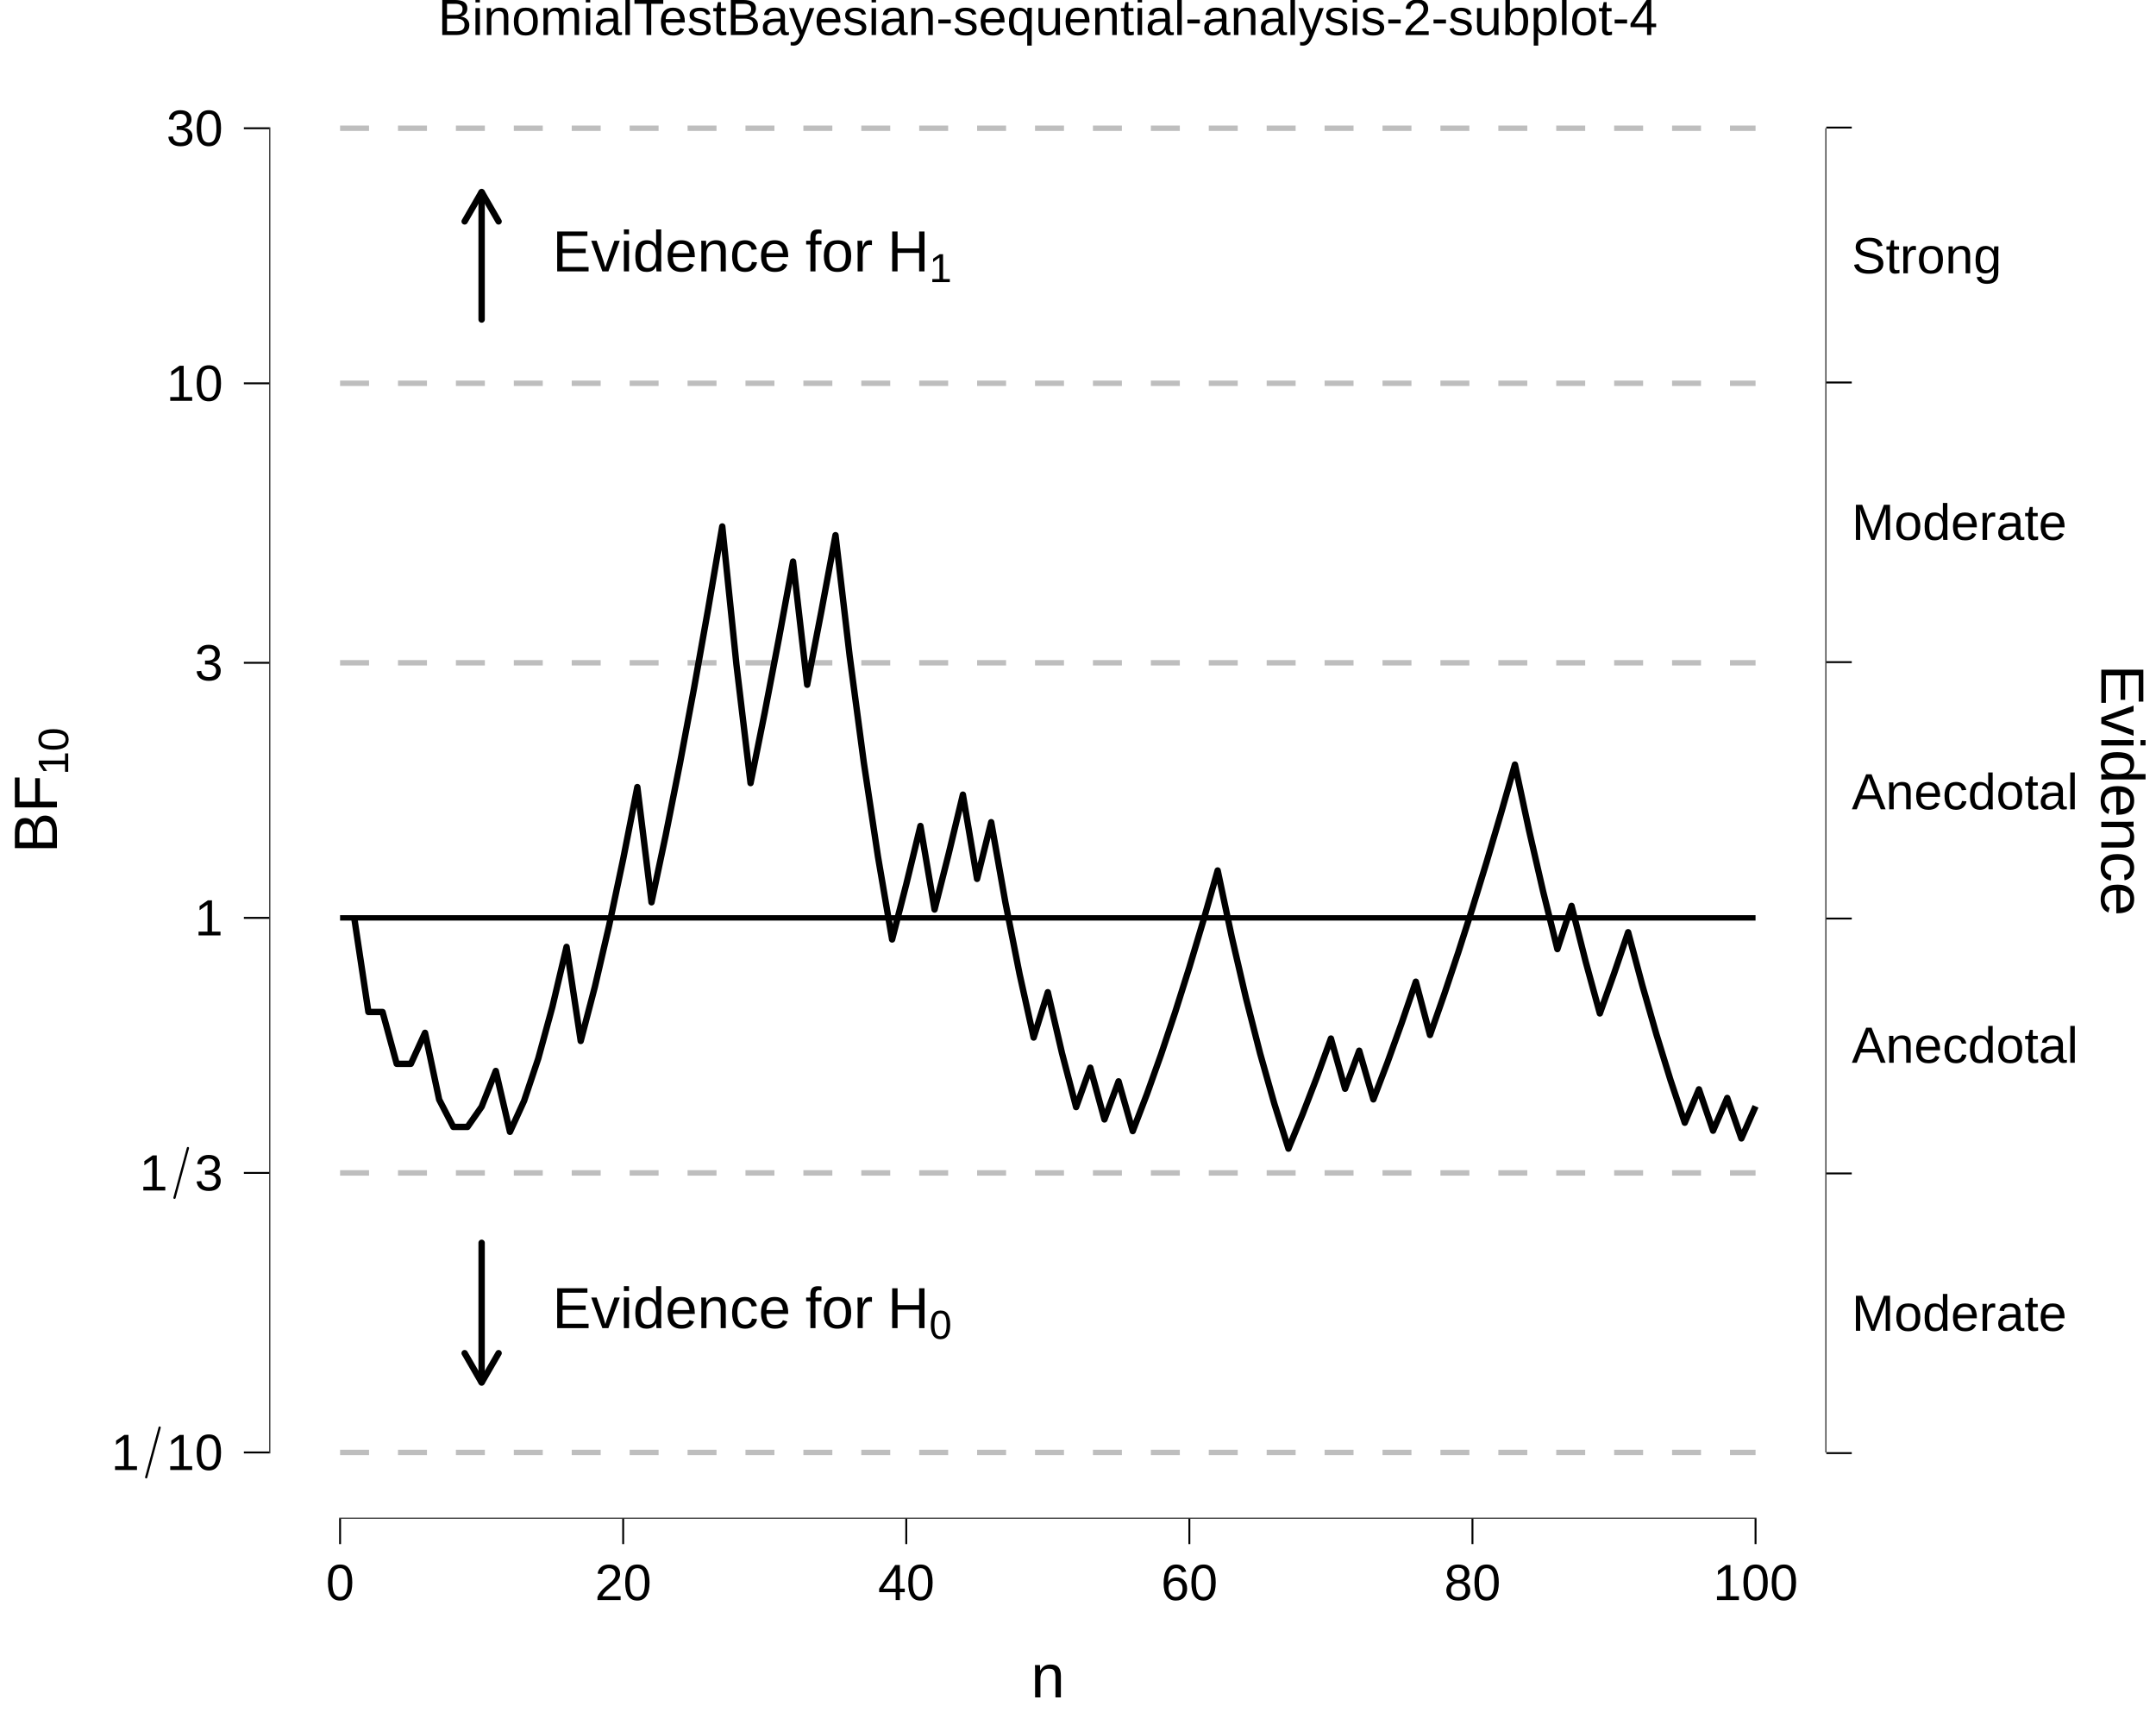
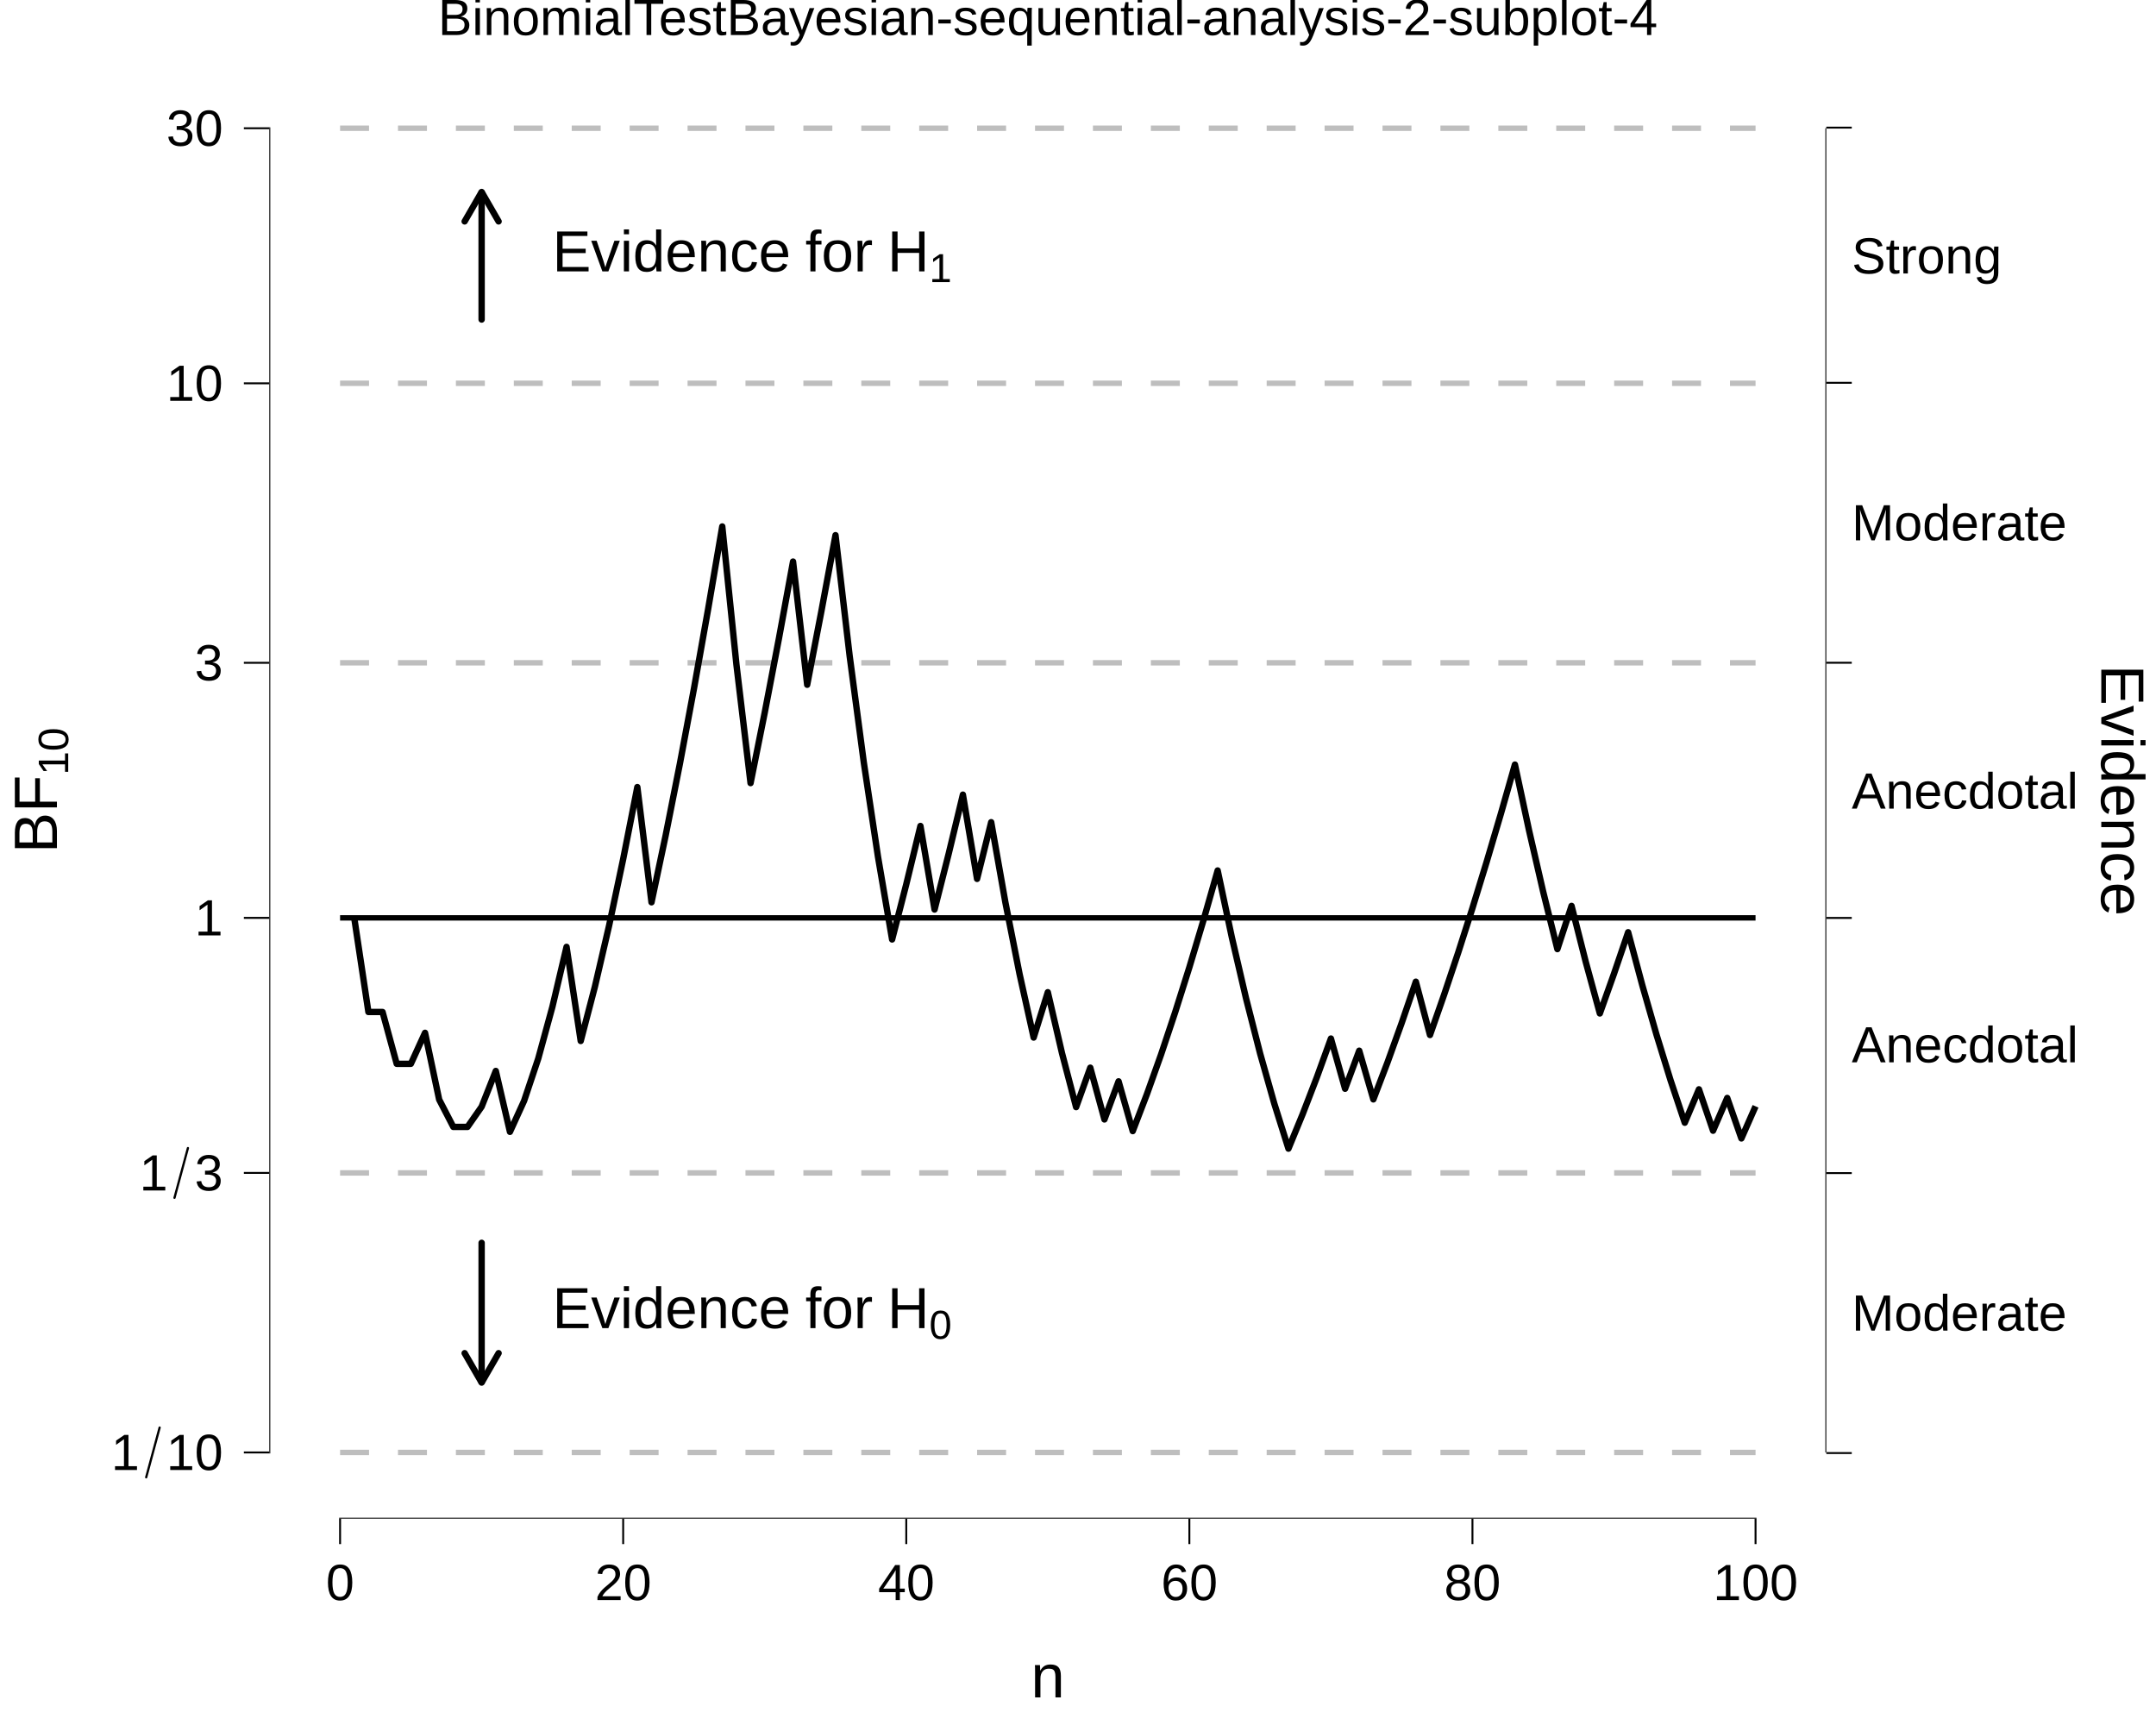
<svg xmlns="http://www.w3.org/2000/svg" viewBox="0 0 720.00 576.00">
  <defs>
    <style type="text/css">
    line, polyline, polygon, path, rect, circle {
      fill: none;
      stroke: #000000;
      stroke-linecap: round;
      stroke-linejoin: round;
      stroke-miterlimit: 10.00;
    }
  </style>
  </defs>
  <rect width="100%" height="100%" style="stroke: none; fill: #FFFFFF;" />
  <rect x="0.00" y="0.00" width="720.00" height="576.00" style="stroke-width: 10.67; stroke: none;" />
  <defs>
    <clipPath id="cpODkuOTR8NjA5LjkwfDUwNy4xMHwyMC43MQ==">
      <rect x="89.94" y="20.71" width="519.96" height="486.38" />
    </clipPath>
  </defs>
  <rect x="89.94" y="20.71" width="519.96" height="486.38" style="stroke-width: 10.67; stroke: none;" clip-path="url(#cpODkuOTR8NjA5LjkwfDUwNy4xMHwyMC43MQ==)" />
  <line x1="113.57" y1="484.99" x2="586.27" y2="484.99" style="stroke-width: 1.81; stroke: #BEBEBE; stroke-dasharray: 9.67,9.67; stroke-linecap: butt;" clip-path="url(#cpODkuOTR8NjA5LjkwfDUwNy4xMHwyMC43MQ==)" />
  <line x1="113.57" y1="391.65" x2="586.27" y2="391.65" style="stroke-width: 1.81; stroke: #BEBEBE; stroke-dasharray: 9.67,9.67; stroke-linecap: butt;" clip-path="url(#cpODkuOTR8NjA5LjkwfDUwNy4xMHwyMC43MQ==)" />
  <line x1="113.57" y1="306.49" x2="586.27" y2="306.49" style="stroke-width: 1.81; stroke-linecap: butt;" clip-path="url(#cpODkuOTR8NjA5LjkwfDUwNy4xMHwyMC43MQ==)" />
  <line x1="113.57" y1="221.32" x2="586.27" y2="221.32" style="stroke-width: 1.81; stroke: #BEBEBE; stroke-dasharray: 9.67,9.67; stroke-linecap: butt;" clip-path="url(#cpODkuOTR8NjA5LjkwfDUwNy4xMHwyMC43MQ==)" />
  <line x1="113.57" y1="127.99" x2="586.27" y2="127.99" style="stroke-width: 1.81; stroke: #BEBEBE; stroke-dasharray: 9.67,9.67; stroke-linecap: butt;" clip-path="url(#cpODkuOTR8NjA5LjkwfDUwNy4xMHwyMC43MQ==)" />
  <line x1="113.57" y1="42.82" x2="586.27" y2="42.82" style="stroke-width: 1.81; stroke: #BEBEBE; stroke-dasharray: 9.67,9.67; stroke-linecap: butt;" clip-path="url(#cpODkuOTR8NjA5LjkwfDUwNy4xMHwyMC43MQ==)" />
  <polyline points="118.30,306.49 123.03,337.92 127.76,337.92 132.48,355.22 137.21,355.22 141.94,344.87 146.66,367.17 151.39,376.30 156.12,376.30 160.84,369.55 165.57,357.60 170.30,377.94 175.02,367.59 179.75,353.46 184.48,336.16 189.20,316.17 193.93,347.60 198.66,329.49 203.39,309.16 208.11,286.85 212.84,262.81 217.57,301.29 222.29,278.99 227.02,255.16 231.75,229.93 236.47,203.44 241.20,175.79 245.93,221.89 250.65,261.49 255.38,237.95 260.11,213.26 264.84,187.51 269.56,228.65 274.29,204.16 279.02,178.70 283.74,219.00 288.47,254.62 293.20,286.05 297.92,313.70 302.65,295.28 307.38,275.80 312.10,303.70 316.83,285.01 321.56,265.34 326.29,293.47 331.01,274.54 335.74,301.27 340.47,325.17 345.19,346.45 349.92,331.31 354.65,351.64 359.37,369.68 364.10,356.51 368.83,373.80 373.55,361.07 378.28,377.69 383.01,365.36 387.74,352.11 392.46,337.97 397.19,323.00 401.92,307.21 406.64,290.66 411.37,312.96 416.10,333.30 420.82,351.78 425.55,368.50 430.28,383.55 435.00,372.08 439.73,359.82 444.46,346.78 449.19,363.55 453.91,350.84 458.64,367.10 463.37,354.71 468.09,341.60 472.82,327.80 477.55,345.60 482.27,332.12 487.00,317.99 491.73,303.22 496.45,287.84 501.18,271.86 505.91,255.30 510.63,277.30 515.36,297.82 520.09,316.92 524.82,302.49 529.54,321.11 534.27,338.41 539.00,325.13 543.72,311.28 548.45,328.99 553.18,345.47 557.90,360.76 562.63,374.89 567.36,363.74 572.08,377.56 576.81,366.62 581.54,380.14 586.27,369.41 " style="stroke-width: 2.13; stroke-linecap: butt;" clip-path="url(#cpODkuOTR8NjA5LjkwfDUwNy4xMHwyMC43MQ==)" />
  <line x1="160.84" y1="414.99" x2="160.84" y2="461.66" style="stroke-width: 2.13; stroke-linejoin: bevel;" clip-path="url(#cpODkuOTR8NjA5LjkwfDUwNy4xMHwyMC43MQ==)" />
  <polyline points="155.17,451.84 160.84,461.66 166.51,451.84 " style="stroke-width: 2.13; stroke-linejoin: bevel;" clip-path="url(#cpODkuOTR8NjA5LjkwfDUwNy4xMHwyMC43MQ==)" />
  <line x1="160.84" y1="106.70" x2="160.84" y2="64.11" style="stroke-width: 2.13; stroke-linejoin: bevel;" clip-path="url(#cpODkuOTR8NjA5LjkwfDUwNy4xMHwyMC43MQ==)" />
  <polyline points="166.51,73.93 160.84,64.11 155.17,73.93 " style="stroke-width: 2.13; stroke-linejoin: bevel;" clip-path="url(#cpODkuOTR8NjA5LjkwfDUwNy4xMHwyMC43MQ==)" />
  <g clip-path="url(#cpODkuOTR8NjA5LjkwfDUwNy4xMHwyMC43MQ==)">
    <text x="184.48" y="443.48" style="font-size: 19.35px; font-family: Liberation Sans;" textLength="12.91px" lengthAdjust="spacingAndGlyphs">E</text>
  </g>
  <g clip-path="url(#cpODkuOTR8NjA5LjkwfDUwNy4xMHwyMC43MQ==)">
    <text x="197.38" y="443.48" style="font-size: 19.35px; font-family: Liberation Sans;" textLength="9.67px" lengthAdjust="spacingAndGlyphs">v</text>
  </g>
  <g clip-path="url(#cpODkuOTR8NjA5LjkwfDUwNy4xMHwyMC43MQ==)">
    <text x="207.06" y="443.48" style="font-size: 19.35px; font-family: Liberation Sans;" textLength="4.30px" lengthAdjust="spacingAndGlyphs">i</text>
  </g>
  <g clip-path="url(#cpODkuOTR8NjA5LjkwfDUwNy4xMHwyMC43MQ==)">
    <text x="211.35" y="443.48" style="font-size: 19.35px; font-family: Liberation Sans;" textLength="10.77px" lengthAdjust="spacingAndGlyphs">d</text>
  </g>
  <g clip-path="url(#cpODkuOTR8NjA5LjkwfDUwNy4xMHwyMC43MQ==)">
    <text x="222.12" y="443.48" style="font-size: 19.35px; font-family: Liberation Sans;" textLength="10.77px" lengthAdjust="spacingAndGlyphs">e</text>
  </g>
  <g clip-path="url(#cpODkuOTR8NjA5LjkwfDUwNy4xMHwyMC43MQ==)">
    <text x="232.88" y="443.48" style="font-size: 19.35px; font-family: Liberation Sans;" textLength="10.77px" lengthAdjust="spacingAndGlyphs">n</text>
  </g>
  <g clip-path="url(#cpODkuOTR8NjA5LjkwfDUwNy4xMHwyMC43MQ==)">
    <text x="243.65" y="443.48" style="font-size: 19.35px; font-family: Liberation Sans;" textLength="9.67px" lengthAdjust="spacingAndGlyphs">c</text>
  </g>
  <g clip-path="url(#cpODkuOTR8NjA5LjkwfDUwNy4xMHwyMC43MQ==)">
    <text x="253.32" y="443.48" style="font-size: 19.35px; font-family: Liberation Sans;" textLength="10.77px" lengthAdjust="spacingAndGlyphs">e</text>
  </g>
  <g clip-path="url(#cpODkuOTR8NjA5LjkwfDUwNy4xMHwyMC43MQ==)">
    <text x="264.09" y="443.48" style="font-size: 19.35px; font-family: Symbola;" textLength="4.84px" lengthAdjust="spacingAndGlyphs"> </text>
  </g>
  <g clip-path="url(#cpODkuOTR8NjA5LjkwfDUwNy4xMHwyMC43MQ==)">
    <text x="268.93" y="443.48" style="font-size: 19.35px; font-family: Liberation Sans;" textLength="22.58px" lengthAdjust="spacingAndGlyphs">for</text>
  </g>
  <g clip-path="url(#cpODkuOTR8NjA5LjkwfDUwNy4xMHwyMC43MQ==)">
    <text x="291.51" y="443.48" style="font-size: 19.35px; font-family: Symbola;" textLength="4.84px" lengthAdjust="spacingAndGlyphs"> </text>
  </g>
  <g clip-path="url(#cpODkuOTR8NjA5LjkwfDUwNy4xMHwyMC43MQ==)">
    <text x="296.35" y="443.48" style="font-size: 19.35px; font-family: Liberation Sans;" textLength="13.97px" lengthAdjust="spacingAndGlyphs">H</text>
  </g>
  <g clip-path="url(#cpODkuOTR8NjA5LjkwfDUwNy4xMHwyMC43MQ==)">
    <text x="310.32" y="447.06" style="font-size: 13.54px; font-family: Liberation Sans;" textLength="7.53px" lengthAdjust="spacingAndGlyphs">0</text>
  </g>
  <g clip-path="url(#cpODkuOTR8NjA5LjkwfDUwNy4xMHwyMC43MQ==)">
    <text x="184.48" y="90.62" style="font-size: 19.35px; font-family: Liberation Sans;" textLength="12.91px" lengthAdjust="spacingAndGlyphs">E</text>
  </g>
  <g clip-path="url(#cpODkuOTR8NjA5LjkwfDUwNy4xMHwyMC43MQ==)">
    <text x="197.38" y="90.62" style="font-size: 19.35px; font-family: Liberation Sans;" textLength="9.67px" lengthAdjust="spacingAndGlyphs">v</text>
  </g>
  <g clip-path="url(#cpODkuOTR8NjA5LjkwfDUwNy4xMHwyMC43MQ==)">
    <text x="207.06" y="90.62" style="font-size: 19.35px; font-family: Liberation Sans;" textLength="4.30px" lengthAdjust="spacingAndGlyphs">i</text>
  </g>
  <g clip-path="url(#cpODkuOTR8NjA5LjkwfDUwNy4xMHwyMC43MQ==)">
    <text x="211.35" y="90.62" style="font-size: 19.35px; font-family: Liberation Sans;" textLength="10.77px" lengthAdjust="spacingAndGlyphs">d</text>
  </g>
  <g clip-path="url(#cpODkuOTR8NjA5LjkwfDUwNy4xMHwyMC43MQ==)">
    <text x="222.12" y="90.62" style="font-size: 19.35px; font-family: Liberation Sans;" textLength="10.77px" lengthAdjust="spacingAndGlyphs">e</text>
  </g>
  <g clip-path="url(#cpODkuOTR8NjA5LjkwfDUwNy4xMHwyMC43MQ==)">
    <text x="232.88" y="90.62" style="font-size: 19.35px; font-family: Liberation Sans;" textLength="10.77px" lengthAdjust="spacingAndGlyphs">n</text>
  </g>
  <g clip-path="url(#cpODkuOTR8NjA5LjkwfDUwNy4xMHwyMC43MQ==)">
    <text x="243.65" y="90.62" style="font-size: 19.35px; font-family: Liberation Sans;" textLength="9.67px" lengthAdjust="spacingAndGlyphs">c</text>
  </g>
  <g clip-path="url(#cpODkuOTR8NjA5LjkwfDUwNy4xMHwyMC43MQ==)">
    <text x="253.32" y="90.62" style="font-size: 19.35px; font-family: Liberation Sans;" textLength="10.77px" lengthAdjust="spacingAndGlyphs">e</text>
  </g>
  <g clip-path="url(#cpODkuOTR8NjA5LjkwfDUwNy4xMHwyMC43MQ==)">
    <text x="264.09" y="90.62" style="font-size: 19.35px; font-family: Symbola;" textLength="4.84px" lengthAdjust="spacingAndGlyphs"> </text>
  </g>
  <g clip-path="url(#cpODkuOTR8NjA5LjkwfDUwNy4xMHwyMC43MQ==)">
    <text x="268.93" y="90.62" style="font-size: 19.35px; font-family: Liberation Sans;" textLength="22.58px" lengthAdjust="spacingAndGlyphs">for</text>
  </g>
  <g clip-path="url(#cpODkuOTR8NjA5LjkwfDUwNy4xMHwyMC43MQ==)">
    <text x="291.51" y="90.62" style="font-size: 19.35px; font-family: Symbola;" textLength="4.84px" lengthAdjust="spacingAndGlyphs"> </text>
  </g>
  <g clip-path="url(#cpODkuOTR8NjA5LjkwfDUwNy4xMHwyMC43MQ==)">
    <text x="296.35" y="90.62" style="font-size: 19.35px; font-family: Liberation Sans;" textLength="13.97px" lengthAdjust="spacingAndGlyphs">H</text>
  </g>
  <g clip-path="url(#cpODkuOTR8NjA5LjkwfDUwNy4xMHwyMC43MQ==)">
    <text x="310.32" y="94.20" style="font-size: 13.54px; font-family: Liberation Sans;" textLength="7.53px" lengthAdjust="spacingAndGlyphs">1</text>
  </g>
  <line x1="113.26" y1="507.10" x2="586.58" y2="507.10" style="stroke-width: 0.64; stroke-linecap: butt;" clip-path="url(#cpODkuOTR8NjA5LjkwfDUwNy4xMHwyMC43MQ==)" />
  <line x1="89.94" y1="485.31" x2="89.94" y2="42.50" style="stroke-width: 0.64; stroke-linecap: butt;" clip-path="url(#cpODkuOTR8NjA5LjkwfDUwNy4xMHwyMC43MQ==)" />
  <line x1="609.90" y1="484.99" x2="609.90" y2="42.82" style="stroke-width: 0.64; stroke-linecap: butt;" clip-path="url(#cpODkuOTR8NjA5LjkwfDUwNy4xMHwyMC43MQ==)" />
  <rect x="89.94" y="20.71" width="519.96" height="486.38" style="stroke-width: 0.00; stroke: none;" clip-path="url(#cpODkuOTR8NjA5LjkwfDUwNy4xMHwyMC43MQ==)" />
  <defs>
    <clipPath id="cpMC4wMHw3MjAuMDB8NTc2LjAwfDAuMDA=">
      <rect x="0.00" y="0.00" width="720.00" height="576.00" />
    </clipPath>
  </defs>
  <polyline points="89.94,507.10 89.94,20.71 " style="stroke-width: 0.00; stroke: none; stroke-linecap: butt;" clip-path="url(#cpMC4wMHw3MjAuMDB8NTc2LjAwfDAuMDA=)" />
  <g clip-path="url(#cpMC4wMHw3MjAuMDB8NTc2LjAwfDAuMDA=)">
    <text x="37.12" y="490.84" style="font-size: 17.00px; font-family: Liberation Sans;" textLength="9.45px" lengthAdjust="spacingAndGlyphs">1</text>
  </g>
  <polyline points="48.82,493.29 53.31,476.68 " style="stroke-width: 0.75;" clip-path="url(#cpMC4wMHw3MjAuMDB8NTc2LjAwfDAuMDA=)" />
  <g clip-path="url(#cpMC4wMHw3MjAuMDB8NTc2LjAwfDAuMDA=)">
    <text x="55.56" y="490.84" style="font-size: 17.00px; font-family: Liberation Sans;" textLength="18.91px" lengthAdjust="spacingAndGlyphs">10</text>
  </g>
  <g clip-path="url(#cpMC4wMHw3MjAuMDB8NTc2LjAwfDAuMDA=)">
    <text x="46.57" y="397.51" style="font-size: 17.00px; font-family: Liberation Sans;" textLength="9.45px" lengthAdjust="spacingAndGlyphs">1</text>
  </g>
  <polyline points="58.27,399.96 62.76,383.35 " style="stroke-width: 0.75;" clip-path="url(#cpMC4wMHw3MjAuMDB8NTc2LjAwfDAuMDA=)" />
  <g clip-path="url(#cpMC4wMHw3MjAuMDB8NTc2LjAwfDAuMDA=)">
    <text x="65.01" y="397.51" style="font-size: 17.00px; font-family: Liberation Sans;" textLength="9.45px" lengthAdjust="spacingAndGlyphs">3</text>
  </g>
  <g clip-path="url(#cpMC4wMHw3MjAuMDB8NTc2LjAwfDAuMDA=)">
    <text x="65.01" y="312.34" style="font-size: 17.00px; font-family: Liberation Sans;" textLength="9.45px" lengthAdjust="spacingAndGlyphs">1</text>
  </g>
  <g clip-path="url(#cpMC4wMHw3MjAuMDB8NTc2LjAwfDAuMDA=)">
    <text x="65.01" y="227.17" style="font-size: 17.00px; font-family: Liberation Sans;" textLength="9.45px" lengthAdjust="spacingAndGlyphs">3</text>
  </g>
  <g clip-path="url(#cpMC4wMHw3MjAuMDB8NTc2LjAwfDAuMDA=)">
    <text x="55.56" y="133.84" style="font-size: 17.00px; font-family: Liberation Sans;" textLength="18.91px" lengthAdjust="spacingAndGlyphs">10</text>
  </g>
  <g clip-path="url(#cpMC4wMHw3MjAuMDB8NTc2LjAwfDAuMDA=)">
    <text x="55.56" y="48.67" style="font-size: 17.00px; font-family: Liberation Sans;" textLength="18.91px" lengthAdjust="spacingAndGlyphs">30</text>
  </g>
  <polyline points="81.44,484.99 89.94,484.99 " style="stroke-width: 0.64; stroke-linecap: butt;" clip-path="url(#cpMC4wMHw3MjAuMDB8NTc2LjAwfDAuMDA=)" />
  <polyline points="81.44,391.65 89.94,391.65 " style="stroke-width: 0.64; stroke-linecap: butt;" clip-path="url(#cpMC4wMHw3MjAuMDB8NTc2LjAwfDAuMDA=)" />
  <polyline points="81.44,306.49 89.94,306.49 " style="stroke-width: 0.64; stroke-linecap: butt;" clip-path="url(#cpMC4wMHw3MjAuMDB8NTc2LjAwfDAuMDA=)" />
  <polyline points="81.44,221.32 89.94,221.32 " style="stroke-width: 0.64; stroke-linecap: butt;" clip-path="url(#cpMC4wMHw3MjAuMDB8NTc2LjAwfDAuMDA=)" />
  <polyline points="81.44,127.99 89.94,127.99 " style="stroke-width: 0.64; stroke-linecap: butt;" clip-path="url(#cpMC4wMHw3MjAuMDB8NTc2LjAwfDAuMDA=)" />
  <polyline points="81.44,42.82 89.94,42.82 " style="stroke-width: 0.64; stroke-linecap: butt;" clip-path="url(#cpMC4wMHw3MjAuMDB8NTc2LjAwfDAuMDA=)" />
  <polyline points="609.90,507.10 609.90,20.71 " style="stroke-width: 0.00; stroke: none; stroke-linecap: butt;" clip-path="url(#cpMC4wMHw3MjAuMDB8NTc2LjAwfDAuMDA=)" />
-   <polyline points="609.90,485.21 618.40,485.21 " style="stroke-width: 0.64; stroke-linecap: butt;" clip-path="url(#cpMC4wMHw3MjAuMDB8NTc2LjAwfDAuMDA=)" />
-   <polyline points="609.90,438.52 618.40,438.52 " style="stroke-width: 0.64; stroke: none; stroke-linecap: butt;" clip-path="url(#cpMC4wMHw3MjAuMDB8NTc2LjAwfDAuMDA=)" />
-   <polyline points="609.90,391.82 618.40,391.82 " style="stroke-width: 0.64; stroke-linecap: butt;" clip-path="url(#cpMC4wMHw3MjAuMDB8NTc2LjAwfDAuMDA=)" />
-   <polyline points="609.90,349.02 618.40,349.02 " style="stroke-width: 0.64; stroke: none; stroke-linecap: butt;" clip-path="url(#cpMC4wMHw3MjAuMDB8NTc2LjAwfDAuMDA=)" />
-   <polyline points="609.90,306.71 618.40,306.71 " style="stroke-width: 0.64; stroke-linecap: butt;" clip-path="url(#cpMC4wMHw3MjAuMDB8NTc2LjAwfDAuMDA=)" />
-   <polyline points="609.90,264.39 618.40,264.39 " style="stroke-width: 0.64; stroke: none; stroke-linecap: butt;" clip-path="url(#cpMC4wMHw3MjAuMDB8NTc2LjAwfDAuMDA=)" />
-   <polyline points="609.90,221.10 618.40,221.10 " style="stroke-width: 0.64; stroke-linecap: butt;" clip-path="url(#cpMC4wMHw3MjAuMDB8NTc2LjAwfDAuMDA=)" />
-   <polyline points="609.90,174.41 618.40,174.41 " style="stroke-width: 0.64; stroke: none; stroke-linecap: butt;" clip-path="url(#cpMC4wMHw3MjAuMDB8NTc2LjAwfDAuMDA=)" />
-   <polyline points="609.90,127.72 618.40,127.72 " style="stroke-width: 0.64; stroke-linecap: butt;" clip-path="url(#cpMC4wMHw3MjAuMDB8NTc2LjAwfDAuMDA=)" />
-   <polyline points="609.90,85.40 618.40,85.40 " style="stroke-width: 0.64; stroke: none; stroke-linecap: butt;" clip-path="url(#cpMC4wMHw3MjAuMDB8NTc2LjAwfDAuMDA=)" />
-   <polyline points="609.90,42.60 618.40,42.60 " style="stroke-width: 0.64; stroke-linecap: butt;" clip-path="url(#cpMC4wMHw3MjAuMDB8NTc2LjAwfDAuMDA=)" />
-   <g clip-path="url(#cpMC4wMHw3MjAuMDB8NTc2LjAwfDAuMDA=)">
-     <text x="618.40" y="444.37" style="font-size: 17.00px; font-family: Liberation Sans;" textLength="71.80px" lengthAdjust="spacingAndGlyphs">Moderate</text>
-   </g>
-   <g clip-path="url(#cpMC4wMHw3MjAuMDB8NTc2LjAwfDAuMDA=)">
-     <text x="618.40" y="354.87" style="font-size: 17.00px; font-family: Liberation Sans;" textLength="75.61px" lengthAdjust="spacingAndGlyphs">Anecdotal</text>
-   </g>
-   <g clip-path="url(#cpMC4wMHw3MjAuMDB8NTc2LjAwfDAuMDA=)">
-     <text x="618.40" y="270.24" style="font-size: 17.00px; font-family: Liberation Sans;" textLength="75.61px" lengthAdjust="spacingAndGlyphs">Anecdotal</text>
-   </g>
-   <g clip-path="url(#cpMC4wMHw3MjAuMDB8NTc2LjAwfDAuMDA=)">
-     <text x="618.40" y="180.26" style="font-size: 17.00px; font-family: Liberation Sans;" textLength="71.80px" lengthAdjust="spacingAndGlyphs">Moderate</text>
-   </g>
-   <g clip-path="url(#cpMC4wMHw3MjAuMDB8NTc2LjAwfDAuMDA=)">
-     <text x="618.40" y="91.25" style="font-size: 17.00px; font-family: Liberation Sans;" textLength="50.08px" lengthAdjust="spacingAndGlyphs">Strong</text>
+   <polyline points="609.90,485.19 618.40,485.19 " style="stroke-width: 0.64; stroke-linecap: butt;" clip-path="url(#cpMC4wMHw3MjAuMDB8NTc2LjAwfDAuMDA=)" />
+   <polyline points="609.90,438.45 618.40,438.45 " style="stroke-width: 0.64; stroke: none; stroke-linecap: butt;" clip-path="url(#cpMC4wMHw3MjAuMDB8NTc2LjAwfDAuMDA=)" />
+   <polyline points="609.90,391.71 618.40,391.71 " style="stroke-width: 0.64; stroke-linecap: butt;" clip-path="url(#cpMC4wMHw3MjAuMDB8NTc2LjAwfDAuMDA=)" />
+   <polyline points="609.90,348.86 618.40,348.86 " style="stroke-width: 0.64; stroke: none; stroke-linecap: butt;" clip-path="url(#cpMC4wMHw3MjAuMDB8NTc2LjAwfDAuMDA=)" />
+   <polyline points="609.90,306.51 618.40,306.51 " style="stroke-width: 0.64; stroke-linecap: butt;" clip-path="url(#cpMC4wMHw3MjAuMDB8NTc2LjAwfDAuMDA=)" />
+   <polyline points="609.90,264.15 618.40,264.15 " style="stroke-width: 0.64; stroke: none; stroke-linecap: butt;" clip-path="url(#cpMC4wMHw3MjAuMDB8NTc2LjAwfDAuMDA=)" />
+   <polyline points="609.90,221.30 618.40,221.30 " style="stroke-width: 0.64; stroke-linecap: butt;" clip-path="url(#cpMC4wMHw3MjAuMDB8NTc2LjAwfDAuMDA=)" />
+   <polyline points="609.90,174.56 618.40,174.56 " style="stroke-width: 0.64; stroke: none; stroke-linecap: butt;" clip-path="url(#cpMC4wMHw3MjAuMDB8NTc2LjAwfDAuMDA=)" />
+   <polyline points="609.90,127.83 618.40,127.83 " style="stroke-width: 0.64; stroke-linecap: butt;" clip-path="url(#cpMC4wMHw3MjAuMDB8NTc2LjAwfDAuMDA=)" />
+   <polyline points="609.90,85.47 618.40,85.47 " style="stroke-width: 0.64; stroke: none; stroke-linecap: butt;" clip-path="url(#cpMC4wMHw3MjAuMDB8NTc2LjAwfDAuMDA=)" />
+   <polyline points="609.90,42.62 618.40,42.62 " style="stroke-width: 0.64; stroke-linecap: butt;" clip-path="url(#cpMC4wMHw3MjAuMDB8NTc2LjAwfDAuMDA=)" />
+   <g clip-path="url(#cpMC4wMHw3MjAuMDB8NTc2LjAwfDAuMDA=)">
+     <text x="618.40" y="444.30" style="font-size: 17.00px; font-family: Liberation Sans;" textLength="71.80px" lengthAdjust="spacingAndGlyphs">Moderate</text>
+   </g>
+   <g clip-path="url(#cpMC4wMHw3MjAuMDB8NTc2LjAwfDAuMDA=)">
+     <text x="618.40" y="354.72" style="font-size: 17.00px; font-family: Liberation Sans;" textLength="75.61px" lengthAdjust="spacingAndGlyphs">Anecdotal</text>
+   </g>
+   <g clip-path="url(#cpMC4wMHw3MjAuMDB8NTc2LjAwfDAuMDA=)">
+     <text x="618.40" y="270.00" style="font-size: 17.00px; font-family: Liberation Sans;" textLength="75.61px" lengthAdjust="spacingAndGlyphs">Anecdotal</text>
+   </g>
+   <g clip-path="url(#cpMC4wMHw3MjAuMDB8NTc2LjAwfDAuMDA=)">
+     <text x="618.40" y="180.42" style="font-size: 17.00px; font-family: Liberation Sans;" textLength="71.80px" lengthAdjust="spacingAndGlyphs">Moderate</text>
+   </g>
+   <g clip-path="url(#cpMC4wMHw3MjAuMDB8NTc2LjAwfDAuMDA=)">
+     <text x="618.40" y="91.32" style="font-size: 17.00px; font-family: Liberation Sans;" textLength="50.08px" lengthAdjust="spacingAndGlyphs">Strong</text>
  </g>
  <polyline points="89.94,507.10 609.90,507.10 " style="stroke-width: 0.00; stroke: none; stroke-linecap: butt;" clip-path="url(#cpMC4wMHw3MjAuMDB8NTc2LjAwfDAuMDA=)" />
  <polyline points="113.57,515.60 113.57,507.10 " style="stroke-width: 0.64; stroke-linecap: butt;" clip-path="url(#cpMC4wMHw3MjAuMDB8NTc2LjAwfDAuMDA=)" />
  <polyline points="208.11,515.60 208.11,507.10 " style="stroke-width: 0.64; stroke-linecap: butt;" clip-path="url(#cpMC4wMHw3MjAuMDB8NTc2LjAwfDAuMDA=)" />
  <polyline points="302.65,515.60 302.65,507.10 " style="stroke-width: 0.64; stroke-linecap: butt;" clip-path="url(#cpMC4wMHw3MjAuMDB8NTc2LjAwfDAuMDA=)" />
  <polyline points="397.19,515.60 397.19,507.10 " style="stroke-width: 0.64; stroke-linecap: butt;" clip-path="url(#cpMC4wMHw3MjAuMDB8NTc2LjAwfDAuMDA=)" />
  <polyline points="491.73,515.60 491.73,507.10 " style="stroke-width: 0.64; stroke-linecap: butt;" clip-path="url(#cpMC4wMHw3MjAuMDB8NTc2LjAwfDAuMDA=)" />
  <polyline points="586.27,515.60 586.27,507.10 " style="stroke-width: 0.64; stroke-linecap: butt;" clip-path="url(#cpMC4wMHw3MjAuMDB8NTc2LjAwfDAuMDA=)" />
  <g clip-path="url(#cpMC4wMHw3MjAuMDB8NTc2LjAwfDAuMDA=)">
    <text x="108.85" y="534.28" style="font-size: 17.00px; font-family: Liberation Sans;" textLength="9.45px" lengthAdjust="spacingAndGlyphs">0</text>
  </g>
  <g clip-path="url(#cpMC4wMHw3MjAuMDB8NTc2LjAwfDAuMDA=)">
    <text x="198.66" y="534.28" style="font-size: 17.00px; font-family: Liberation Sans;" textLength="18.91px" lengthAdjust="spacingAndGlyphs">20</text>
  </g>
  <g clip-path="url(#cpMC4wMHw3MjAuMDB8NTc2LjAwfDAuMDA=)">
    <text x="293.20" y="534.28" style="font-size: 17.00px; font-family: Liberation Sans;" textLength="18.91px" lengthAdjust="spacingAndGlyphs">40</text>
  </g>
  <g clip-path="url(#cpMC4wMHw3MjAuMDB8NTc2LjAwfDAuMDA=)">
    <text x="387.74" y="534.28" style="font-size: 17.00px; font-family: Liberation Sans;" textLength="18.91px" lengthAdjust="spacingAndGlyphs">60</text>
  </g>
  <g clip-path="url(#cpMC4wMHw3MjAuMDB8NTc2LjAwfDAuMDA=)">
    <text x="482.27" y="534.28" style="font-size: 17.00px; font-family: Liberation Sans;" textLength="18.91px" lengthAdjust="spacingAndGlyphs">80</text>
  </g>
  <g clip-path="url(#cpMC4wMHw3MjAuMDB8NTc2LjAwfDAuMDA=)">
    <text x="572.09" y="534.28" style="font-size: 17.00px; font-family: Liberation Sans;" textLength="28.36px" lengthAdjust="spacingAndGlyphs">100</text>
  </g>
  <g clip-path="url(#cpMC4wMHw3MjAuMDB8NTc2LjAwfDAuMDA=)">
    <text x="344.25" y="566.78" style="font-size: 20.40px; font-family: Liberation Sans;" textLength="11.34px" lengthAdjust="spacingAndGlyphs">n</text>
  </g>
  <g clip-path="url(#cpMC4wMHw3MjAuMDB8NTc2LjAwfDAuMDA=)">
    <text transform="translate(19.01,284.87) rotate(-90)" style="font-size: 20.40px; font-family: Liberation Sans;" textLength="13.59px" lengthAdjust="spacingAndGlyphs">B</text>
  </g>
  <g clip-path="url(#cpMC4wMHw3MjAuMDB8NTc2LjAwfDAuMDA=)">
    <text transform="translate(19.01,271.27) rotate(-90)" style="font-size: 20.40px; font-family: Liberation Sans;" textLength="12.45px" lengthAdjust="spacingAndGlyphs">F</text>
  </g>
  <g clip-path="url(#cpMC4wMHw3MjAuMDB8NTc2LjAwfDAuMDA=)">
    <text transform="translate(22.78,258.82) rotate(-90)" style="font-size: 14.28px; font-family: Liberation Sans;" textLength="7.94px" lengthAdjust="spacingAndGlyphs">1</text>
  </g>
  <g clip-path="url(#cpMC4wMHw3MjAuMDB8NTc2LjAwfDAuMDA=)">
    <text transform="translate(22.78,250.88) rotate(-90)" style="font-size: 14.28px; font-family: Liberation Sans;" textLength="7.94px" lengthAdjust="spacingAndGlyphs">0</text>
  </g>
  <g clip-path="url(#cpMC4wMHw3MjAuMDB8NTc2LjAwfDAuMDA=)">
    <text transform="translate(701.73,221.95) rotate(90)" style="font-size: 20.40px; font-family: Liberation Sans;" textLength="83.91px" lengthAdjust="spacingAndGlyphs">Evidence</text>
  </g>
  <g clip-path="url(#cpMC4wMHw3MjAuMDB8NTc2LjAwfDAuMDA=)">
    <text x="146.30" y="11.70" style="font-size: 17.00px; font-family: Liberation Sans;" textLength="407.23px" lengthAdjust="spacingAndGlyphs">BinomialTestBayesian-sequential-analysis-2-subplot-4</text>
  </g>
</svg>
